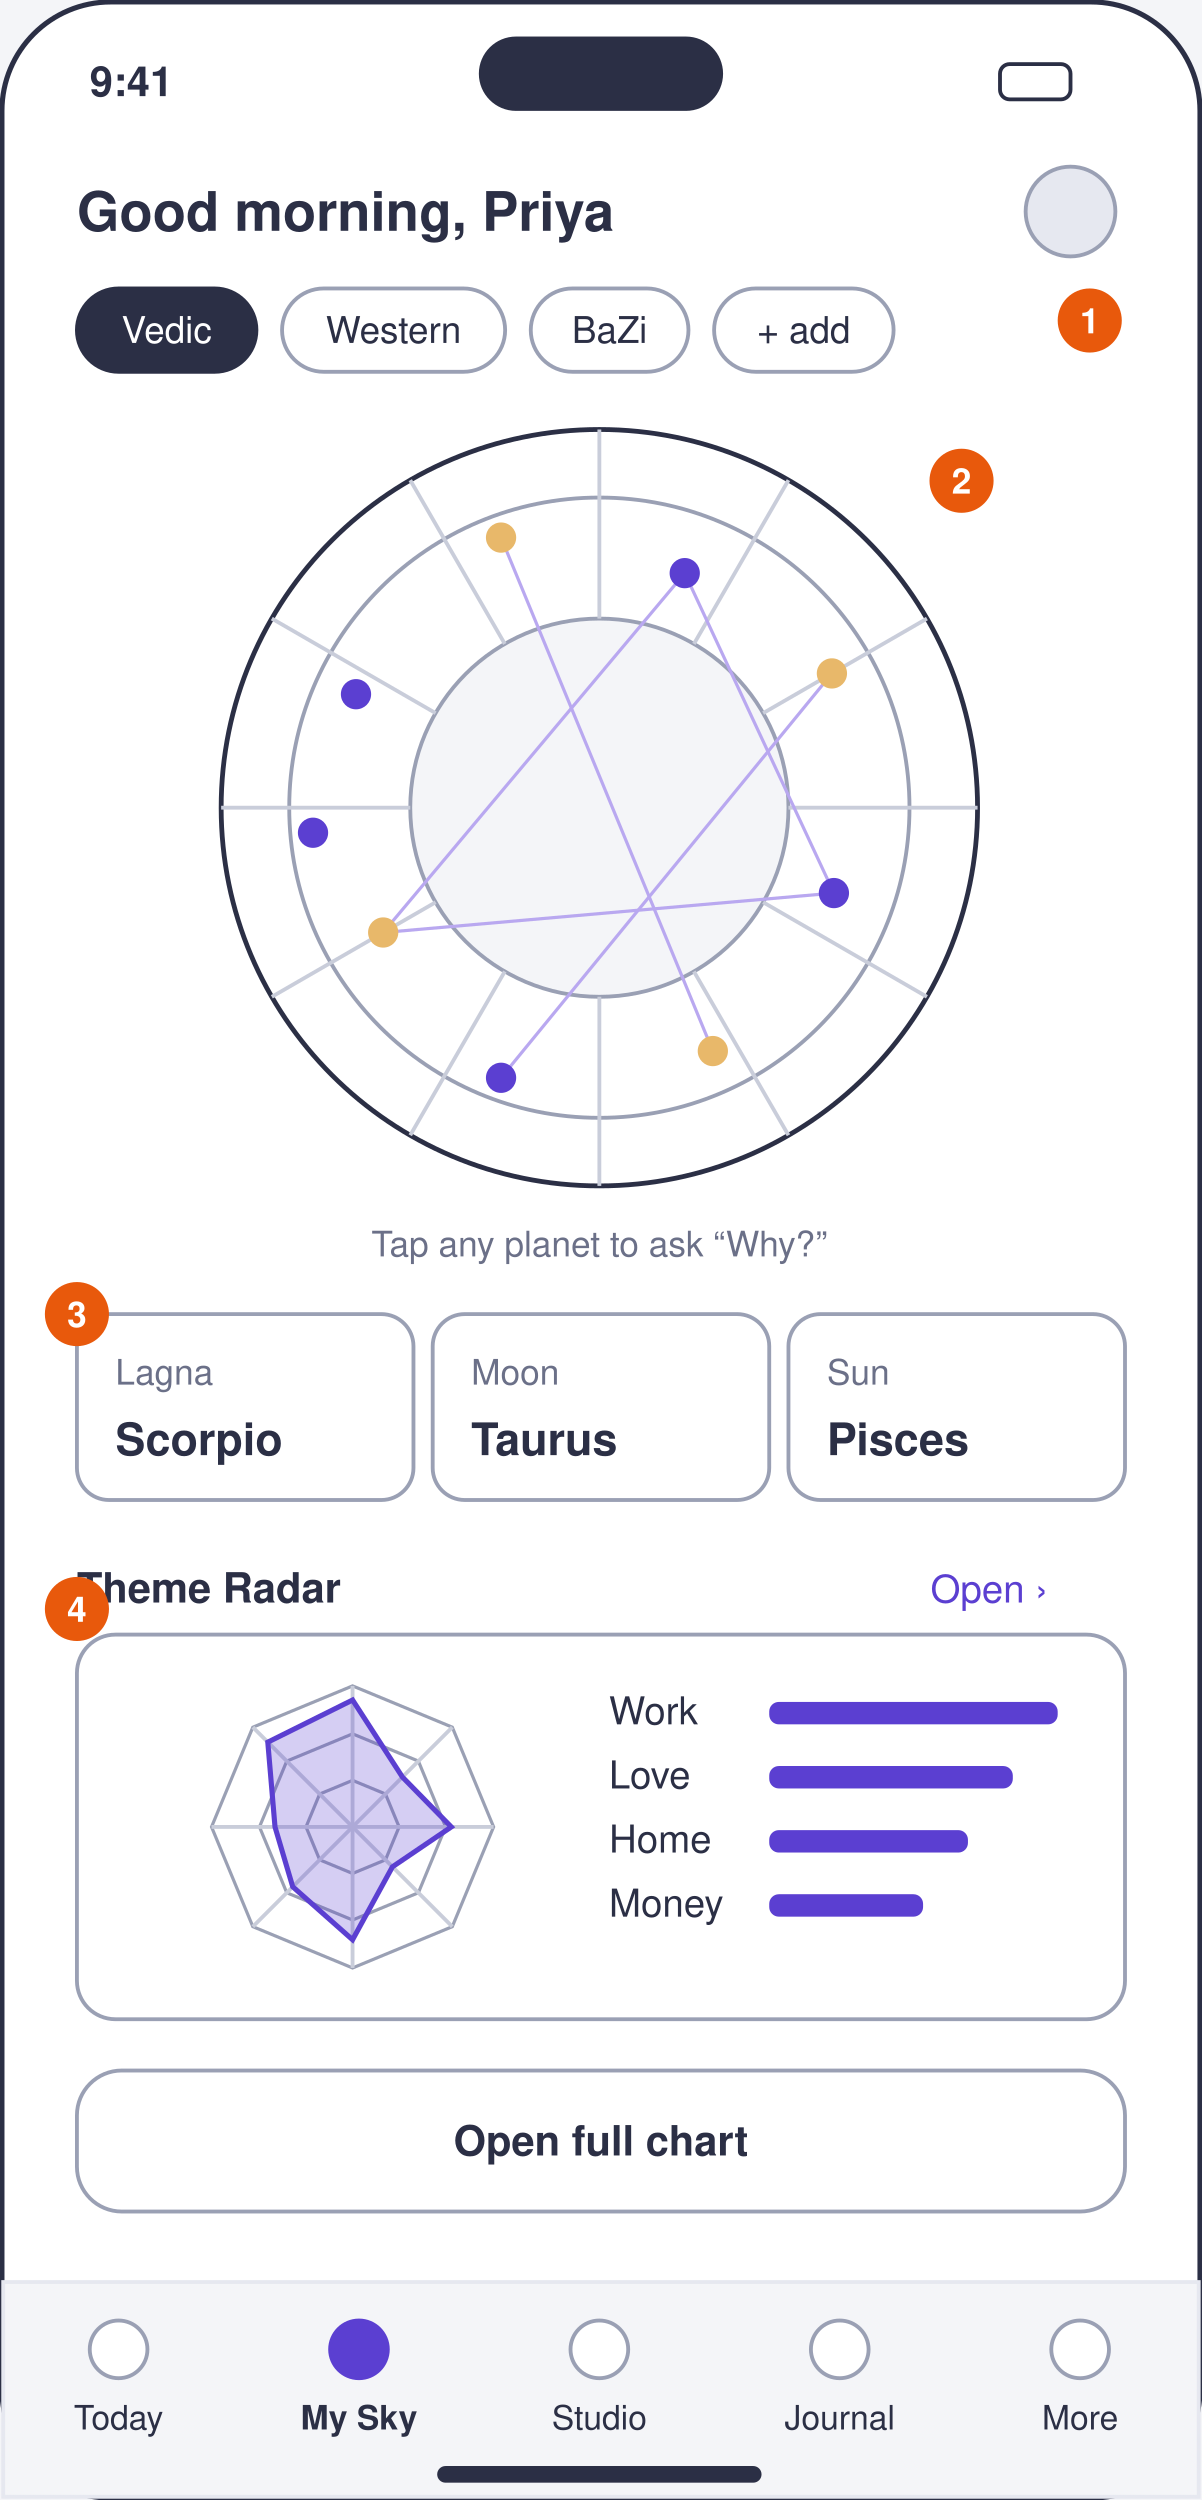
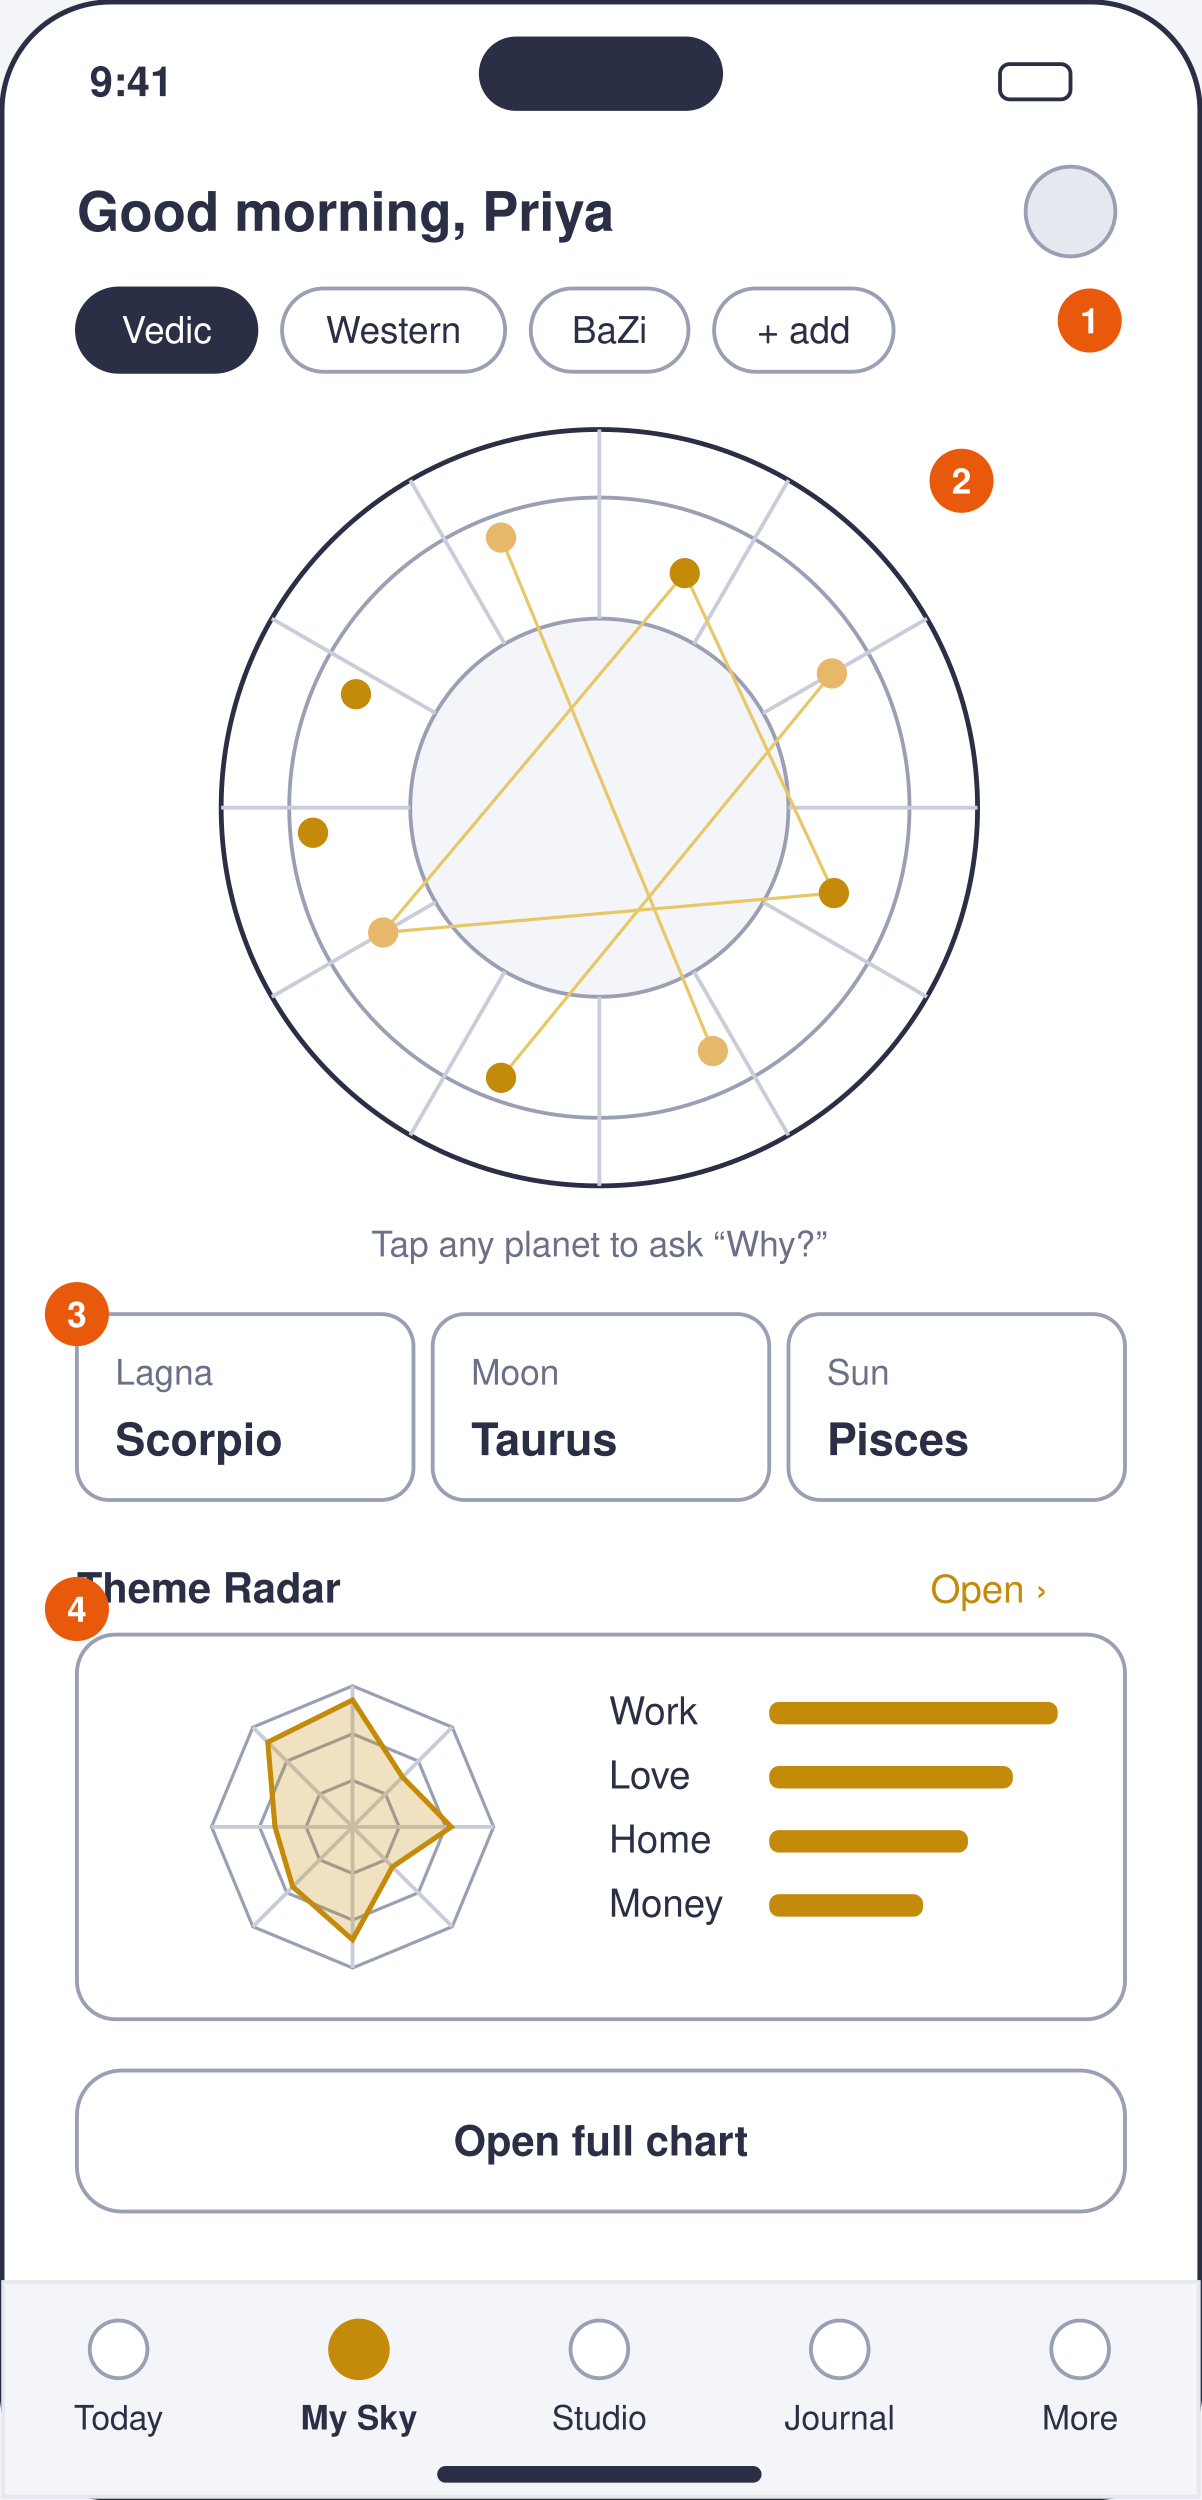
<svg xmlns="http://www.w3.org/2000/svg" viewBox="0 0 375 780" width="375" height="780" font-family="Segoe UI, Helvetica, Arial, sans-serif">
  <rect width="375" height="780" fill="#F4F5F8" />
  <rect x="0.6" y="0.6" width="373.8" height="778.8" rx="34" fill="#FFFFFF" stroke="#2B2F45" stroke-width="1.6" />
  <text x="28" y="30" font-size="13" font-weight="600" fill="#2B2F45" text-anchor="start">9:41</text>
  <rect x="150" y="12" width="75" height="22" rx="11" fill="#2B2F45" stroke="#2B2F45" stroke-width="1.2" />
  <rect x="312" y="20" width="22" height="11" rx="3" fill="#FFFFFF" stroke="#2B2F45" stroke-width="1.2" />
  <text x="24" y="72" font-size="17" font-weight="700" fill="#2B2F45" text-anchor="start">Good morning, Priya</text>
  <circle cx="334" cy="66" r="14" fill="#E6E8F0" stroke="#9AA0B4" stroke-width="1.2" />
  <rect x="24" y="90" width="56" height="26" rx="13" fill="#2B2F45" stroke="#2B2F45" stroke-width="1.2" />
  <text x="52" y="107" font-size="11.5" font-weight="400" fill="#FFFFFF" text-anchor="middle">Vedic</text>
  <rect x="88" y="90" width="69.6" height="26" rx="13" fill="#FFFFFF" stroke="#9AA0B4" stroke-width="1.2" />
  <text x="122.8" y="107" font-size="11.5" font-weight="400" fill="#2B2F45" text-anchor="middle">Western</text>
  <rect x="165.6" y="90" width="49.2" height="26" rx="13" fill="#FFFFFF" stroke="#9AA0B4" stroke-width="1.2" />
  <text x="190.2" y="107" font-size="11.5" font-weight="400" fill="#2B2F45" text-anchor="middle">BaZi</text>
  <rect x="222.8" y="90" width="56" height="26" rx="13" fill="#FFFFFF" stroke="#9AA0B4" stroke-width="1.2" />
  <text x="250.8" y="107" font-size="11.5" font-weight="400" fill="#2B2F45" text-anchor="middle">+ add</text>
  <circle cx="187" cy="252" r="118" fill="#FFFFFF" stroke="#2B2F45" stroke-width="1.5" />
  <circle cx="187" cy="252" r="96.76" fill="#FFFFFF" stroke="#9AA0B4" stroke-width="1.2" />
  <circle cx="187" cy="252" r="59" fill="#F4F5F8" stroke="#9AA0B4" stroke-width="1.2" />
  <line x1="246" y1="252" x2="305" y2="252" stroke="#C9CDDA" stroke-width="1.2" />
  <line x1="238.095" y1="281.5" x2="289.191" y2="311" stroke="#C9CDDA" stroke-width="1.2" />
  <line x1="216.5" y1="303.095" x2="246" y2="354.191" stroke="#C9CDDA" stroke-width="1.2" />
  <line x1="187" y1="311" x2="187" y2="370" stroke="#C9CDDA" stroke-width="1.2" />
  <line x1="157.5" y1="303.095" x2="128" y2="354.191" stroke="#C9CDDA" stroke-width="1.2" />
  <line x1="135.905" y1="281.5" x2="84.809" y2="311" stroke="#C9CDDA" stroke-width="1.2" />
  <line x1="128" y1="252" x2="69" y2="252" stroke="#C9CDDA" stroke-width="1.2" />
  <line x1="135.905" y1="222.5" x2="84.809" y2="193" stroke="#C9CDDA" stroke-width="1.2" />
  <line x1="157.5" y1="200.905" x2="128" y2="149.809" stroke="#C9CDDA" stroke-width="1.2" />
  <line x1="187" y1="193" x2="187" y2="134" stroke="#C9CDDA" stroke-width="1.2" />
  <line x1="216.5" y1="200.905" x2="246" y2="149.809" stroke="#C9CDDA" stroke-width="1.2" />
  <line x1="238.095" y1="222.5" x2="289.191" y2="193" stroke="#C9CDDA" stroke-width="1.2" />
-   <line x1="260.183" y1="278.637" x2="119.554" y2="290.94" stroke="#B9A8F0" stroke-width="1" />
-   <line x1="119.554" y1="290.94" x2="213.637" y2="178.817" stroke="#B9A8F0" stroke-width="1" />
-   <line x1="213.637" y1="178.817" x2="260.183" y2="278.637" stroke="#B9A8F0" stroke-width="1" />
-   <line x1="222.407" y1="327.93" x2="156.328" y2="167.728" stroke="#B9A8F0" stroke-width="1" />
-   <line x1="156.328" y1="336.272" x2="259.556" y2="210.11" stroke="#B9A8F0" stroke-width="1" />
-   <circle cx="260.183" cy="278.637" r="4.72" fill="#5B3FD1" stroke="none" stroke-width="1.2" />
+   <line x1="260.183" y1="278.637" x2="119.554" y2="290.94" stroke="#E7C766" stroke-width="1" />
+   <line x1="119.554" y1="290.94" x2="213.637" y2="178.817" stroke="#E7C766" stroke-width="1" />
+   <line x1="213.637" y1="178.817" x2="260.183" y2="278.637" stroke="#E7C766" stroke-width="1" />
+   <line x1="222.407" y1="327.93" x2="156.328" y2="167.728" stroke="#E7C766" stroke-width="1" />
+   <line x1="156.328" y1="336.272" x2="259.556" y2="210.11" stroke="#E7C766" stroke-width="1" />
+   <circle cx="260.183" cy="278.637" r="4.72" fill="#C48A0A" stroke="none" stroke-width="1.2" />
  <circle cx="222.407" cy="327.93" r="4.72" fill="#E8B86A" stroke="none" stroke-width="1.2" />
-   <circle cx="156.328" cy="336.272" r="4.72" fill="#5B3FD1" stroke="none" stroke-width="1.2" />
+   <circle cx="156.328" cy="336.272" r="4.72" fill="#C48A0A" stroke="none" stroke-width="1.2" />
  <circle cx="119.554" cy="290.94" r="4.72" fill="#E8B86A" stroke="none" stroke-width="1.2" />
-   <circle cx="111.07" cy="216.593" r="4.72" fill="#5B3FD1" stroke="none" stroke-width="1.2" />
+   <circle cx="111.07" cy="216.593" r="4.72" fill="#C48A0A" stroke="none" stroke-width="1.2" />
  <circle cx="156.328" cy="167.728" r="4.72" fill="#E8B86A" stroke="none" stroke-width="1.2" />
-   <circle cx="213.637" cy="178.817" r="4.72" fill="#5B3FD1" stroke="none" stroke-width="1.2" />
+   <circle cx="213.637" cy="178.817" r="4.72" fill="#C48A0A" stroke="none" stroke-width="1.2" />
  <circle cx="259.556" cy="210.11" r="4.72" fill="#E8B86A" stroke="none" stroke-width="1.2" />
-   <circle cx="97.661" cy="259.816" r="4.72" fill="#5B3FD1" stroke="none" stroke-width="1.2" />
+   <circle cx="97.661" cy="259.816" r="4.72" fill="#C48A0A" stroke="none" stroke-width="1.2" />
  <text x="187" y="392" font-size="11" font-weight="400" fill="#6B7088" text-anchor="middle">Tap any planet to ask “Why?”</text>
  <rect x="24" y="410" width="105" height="58" rx="10" fill="#FFFFFF" stroke="#9AA0B4" stroke-width="1.2" />
  <text x="36" y="432" font-size="11" font-weight="400" fill="#6B7088" text-anchor="start">Lagna</text>
  <text x="36" y="454" font-size="14" font-weight="700" fill="#2B2F45" text-anchor="start">Scorpio</text>
  <rect x="135" y="410" width="105" height="58" rx="10" fill="#FFFFFF" stroke="#9AA0B4" stroke-width="1.2" />
  <text x="147" y="432" font-size="11" font-weight="400" fill="#6B7088" text-anchor="start">Moon</text>
  <text x="147" y="454" font-size="14" font-weight="700" fill="#2B2F45" text-anchor="start">Taurus</text>
  <rect x="246" y="410" width="105" height="58" rx="10" fill="#FFFFFF" stroke="#9AA0B4" stroke-width="1.2" />
  <text x="258" y="432" font-size="11" font-weight="400" fill="#6B7088" text-anchor="start">Sun</text>
  <text x="258" y="454" font-size="14" font-weight="700" fill="#2B2F45" text-anchor="start">Pisces</text>
  <text x="24" y="500" font-size="13" font-weight="700" fill="#2B2F45" text-anchor="start">Theme Radar</text>
-   <text x="327" y="500" font-size="12" font-weight="400" fill="#5B3FD1" text-anchor="end">Open ›</text>
+   <text x="327" y="500" font-size="12" font-weight="400" fill="#C48A0A" text-anchor="end">Open ›</text>
  <rect x="24" y="510" width="327" height="120" rx="12" fill="#FFFFFF" stroke="#9AA0B4" stroke-width="1.2" />
  <polygon points="110,526 141.113,538.887 154,570 141.113,601.113 110,614 78.887,601.113 66,570 78.887,538.887" fill="none" stroke="#9AA0B4" stroke-width="1" />
  <polygon points="110,540.96 130.534,549.466 139.04,570 130.534,590.534 110,599.04 89.466,590.534 80.96,570 89.466,549.466" fill="none" stroke="#9AA0B4" stroke-width="1" />
  <polygon points="110,555.48 120.267,559.733 124.52,570 120.267,580.267 110,584.52 99.733,580.267 95.48,570 99.733,559.733" fill="none" stroke="#9AA0B4" stroke-width="1" />
  <line x1="110" y1="570" x2="110" y2="526" stroke="#C9CDDA" stroke-width="1.2" />
  <line x1="110" y1="570" x2="141.113" y2="538.887" stroke="#C9CDDA" stroke-width="1.2" />
  <line x1="110" y1="570" x2="154" y2="570" stroke="#C9CDDA" stroke-width="1.2" />
  <line x1="110" y1="570" x2="141.113" y2="601.113" stroke="#C9CDDA" stroke-width="1.2" />
  <line x1="110" y1="570" x2="110" y2="614" stroke="#C9CDDA" stroke-width="1.2" />
  <line x1="110" y1="570" x2="78.887" y2="601.113" stroke="#C9CDDA" stroke-width="1.2" />
  <line x1="110" y1="570" x2="66" y2="570" stroke="#C9CDDA" stroke-width="1.2" />
  <line x1="110" y1="570" x2="78.887" y2="538.887" stroke="#C9CDDA" stroke-width="1.2" />
-   <polygon points="110,530.4 125.556,554.444 140.8,570 122.445,582.445 110,605.2 91.332,588.668 85.8,570 83.554,543.554" fill="#5B3FD1" fill-opacity="0.25" stroke="#5B3FD1" stroke-width="1.6" />
+   <polygon points="110,530.4 125.556,554.444 140.8,570 122.445,582.445 110,605.2 91.332,588.668 85.8,570 83.554,543.554" fill="#C48A0A" fill-opacity="0.25" stroke="#C48A0A" stroke-width="1.6" />
  <text x="190" y="538" font-size="12" font-weight="400" fill="#2B2F45" text-anchor="start">Work</text>
-   <rect x="240" y="531" width="90" height="7" rx="3" fill="#5B3FD1" stroke="none" stroke-width="1.2" />
+   <rect x="240" y="531" width="90" height="7" rx="3" fill="#C48A0A" stroke="none" stroke-width="1.2" />
  <text x="190" y="558" font-size="12" font-weight="400" fill="#2B2F45" text-anchor="start">Love</text>
-   <rect x="240" y="551" width="76" height="7" rx="3" fill="#5B3FD1" stroke="none" stroke-width="1.2" />
+   <rect x="240" y="551" width="76" height="7" rx="3" fill="#C48A0A" stroke="none" stroke-width="1.2" />
  <text x="190" y="578" font-size="12" font-weight="400" fill="#2B2F45" text-anchor="start">Home</text>
-   <rect x="240" y="571" width="62" height="7" rx="3" fill="#5B3FD1" stroke="none" stroke-width="1.2" />
+   <rect x="240" y="571" width="62" height="7" rx="3" fill="#C48A0A" stroke="none" stroke-width="1.2" />
  <text x="190" y="598" font-size="12" font-weight="400" fill="#2B2F45" text-anchor="start">Money</text>
-   <rect x="240" y="591" width="48" height="7" rx="3" fill="#5B3FD1" stroke="none" stroke-width="1.2" />
+   <rect x="240" y="591" width="48" height="7" rx="3" fill="#C48A0A" stroke="none" stroke-width="1.2" />
  <rect x="24" y="646" width="327" height="44" rx="14" fill="#FFFFFF" stroke="#9AA0B4" stroke-width="1.2" />
  <text x="187.5" y="672.5" font-size="13" font-weight="600" fill="#2B2F45" text-anchor="middle">Open full chart</text>
  <circle cx="340" cy="100" r="10" fill="#E8590C" />
  <text x="340" y="104" font-size="11" font-weight="700" fill="#fff" text-anchor="middle">1</text>
  <circle cx="300" cy="150" r="10" fill="#E8590C" />
  <text x="300" y="154" font-size="11" font-weight="700" fill="#fff" text-anchor="middle">2</text>
  <circle cx="24" cy="410" r="10" fill="#E8590C" />
  <text x="24" y="414" font-size="11" font-weight="700" fill="#fff" text-anchor="middle">3</text>
  <circle cx="24" cy="502" r="10" fill="#E8590C" />
  <text x="24" y="506" font-size="11" font-weight="700" fill="#fff" text-anchor="middle">4</text>
  <rect x="1" y="712" width="373" height="67" rx="0" fill="#F4F5F8" stroke="#E6E8F0" stroke-width="1.2" />
  <circle cx="37" cy="733" r="9" fill="#FFFFFF" stroke="#9AA0B4" stroke-width="1.2" />
  <text x="37" y="758" font-size="10.5" font-weight="400" fill="#2B2F45" text-anchor="middle">Today</text>
-   <circle cx="112" cy="733" r="9" fill="#5B3FD1" stroke="#5B3FD1" stroke-width="1.2" />
+   <circle cx="112" cy="733" r="9" fill="#C48A0A" stroke="#C48A0A" stroke-width="1.2" />
  <text x="112" y="758" font-size="10.5" font-weight="700" fill="#2B2F45" text-anchor="middle">My Sky</text>
  <circle cx="187" cy="733" r="9" fill="#FFFFFF" stroke="#9AA0B4" stroke-width="1.2" />
  <text x="187" y="758" font-size="10.5" font-weight="400" fill="#2B2F45" text-anchor="middle">Studio</text>
  <circle cx="262" cy="733" r="9" fill="#FFFFFF" stroke="#9AA0B4" stroke-width="1.2" />
  <text x="262" y="758" font-size="10.5" font-weight="400" fill="#2B2F45" text-anchor="middle">Journal</text>
  <circle cx="337" cy="733" r="9" fill="#FFFFFF" stroke="#9AA0B4" stroke-width="1.2" />
  <text x="337" y="758" font-size="10.5" font-weight="400" fill="#2B2F45" text-anchor="middle">More</text>
  <rect x="137" y="770" width="100" height="4" rx="2" fill="#2B2F45" stroke="#2B2F45" stroke-width="1.2" />
</svg>
